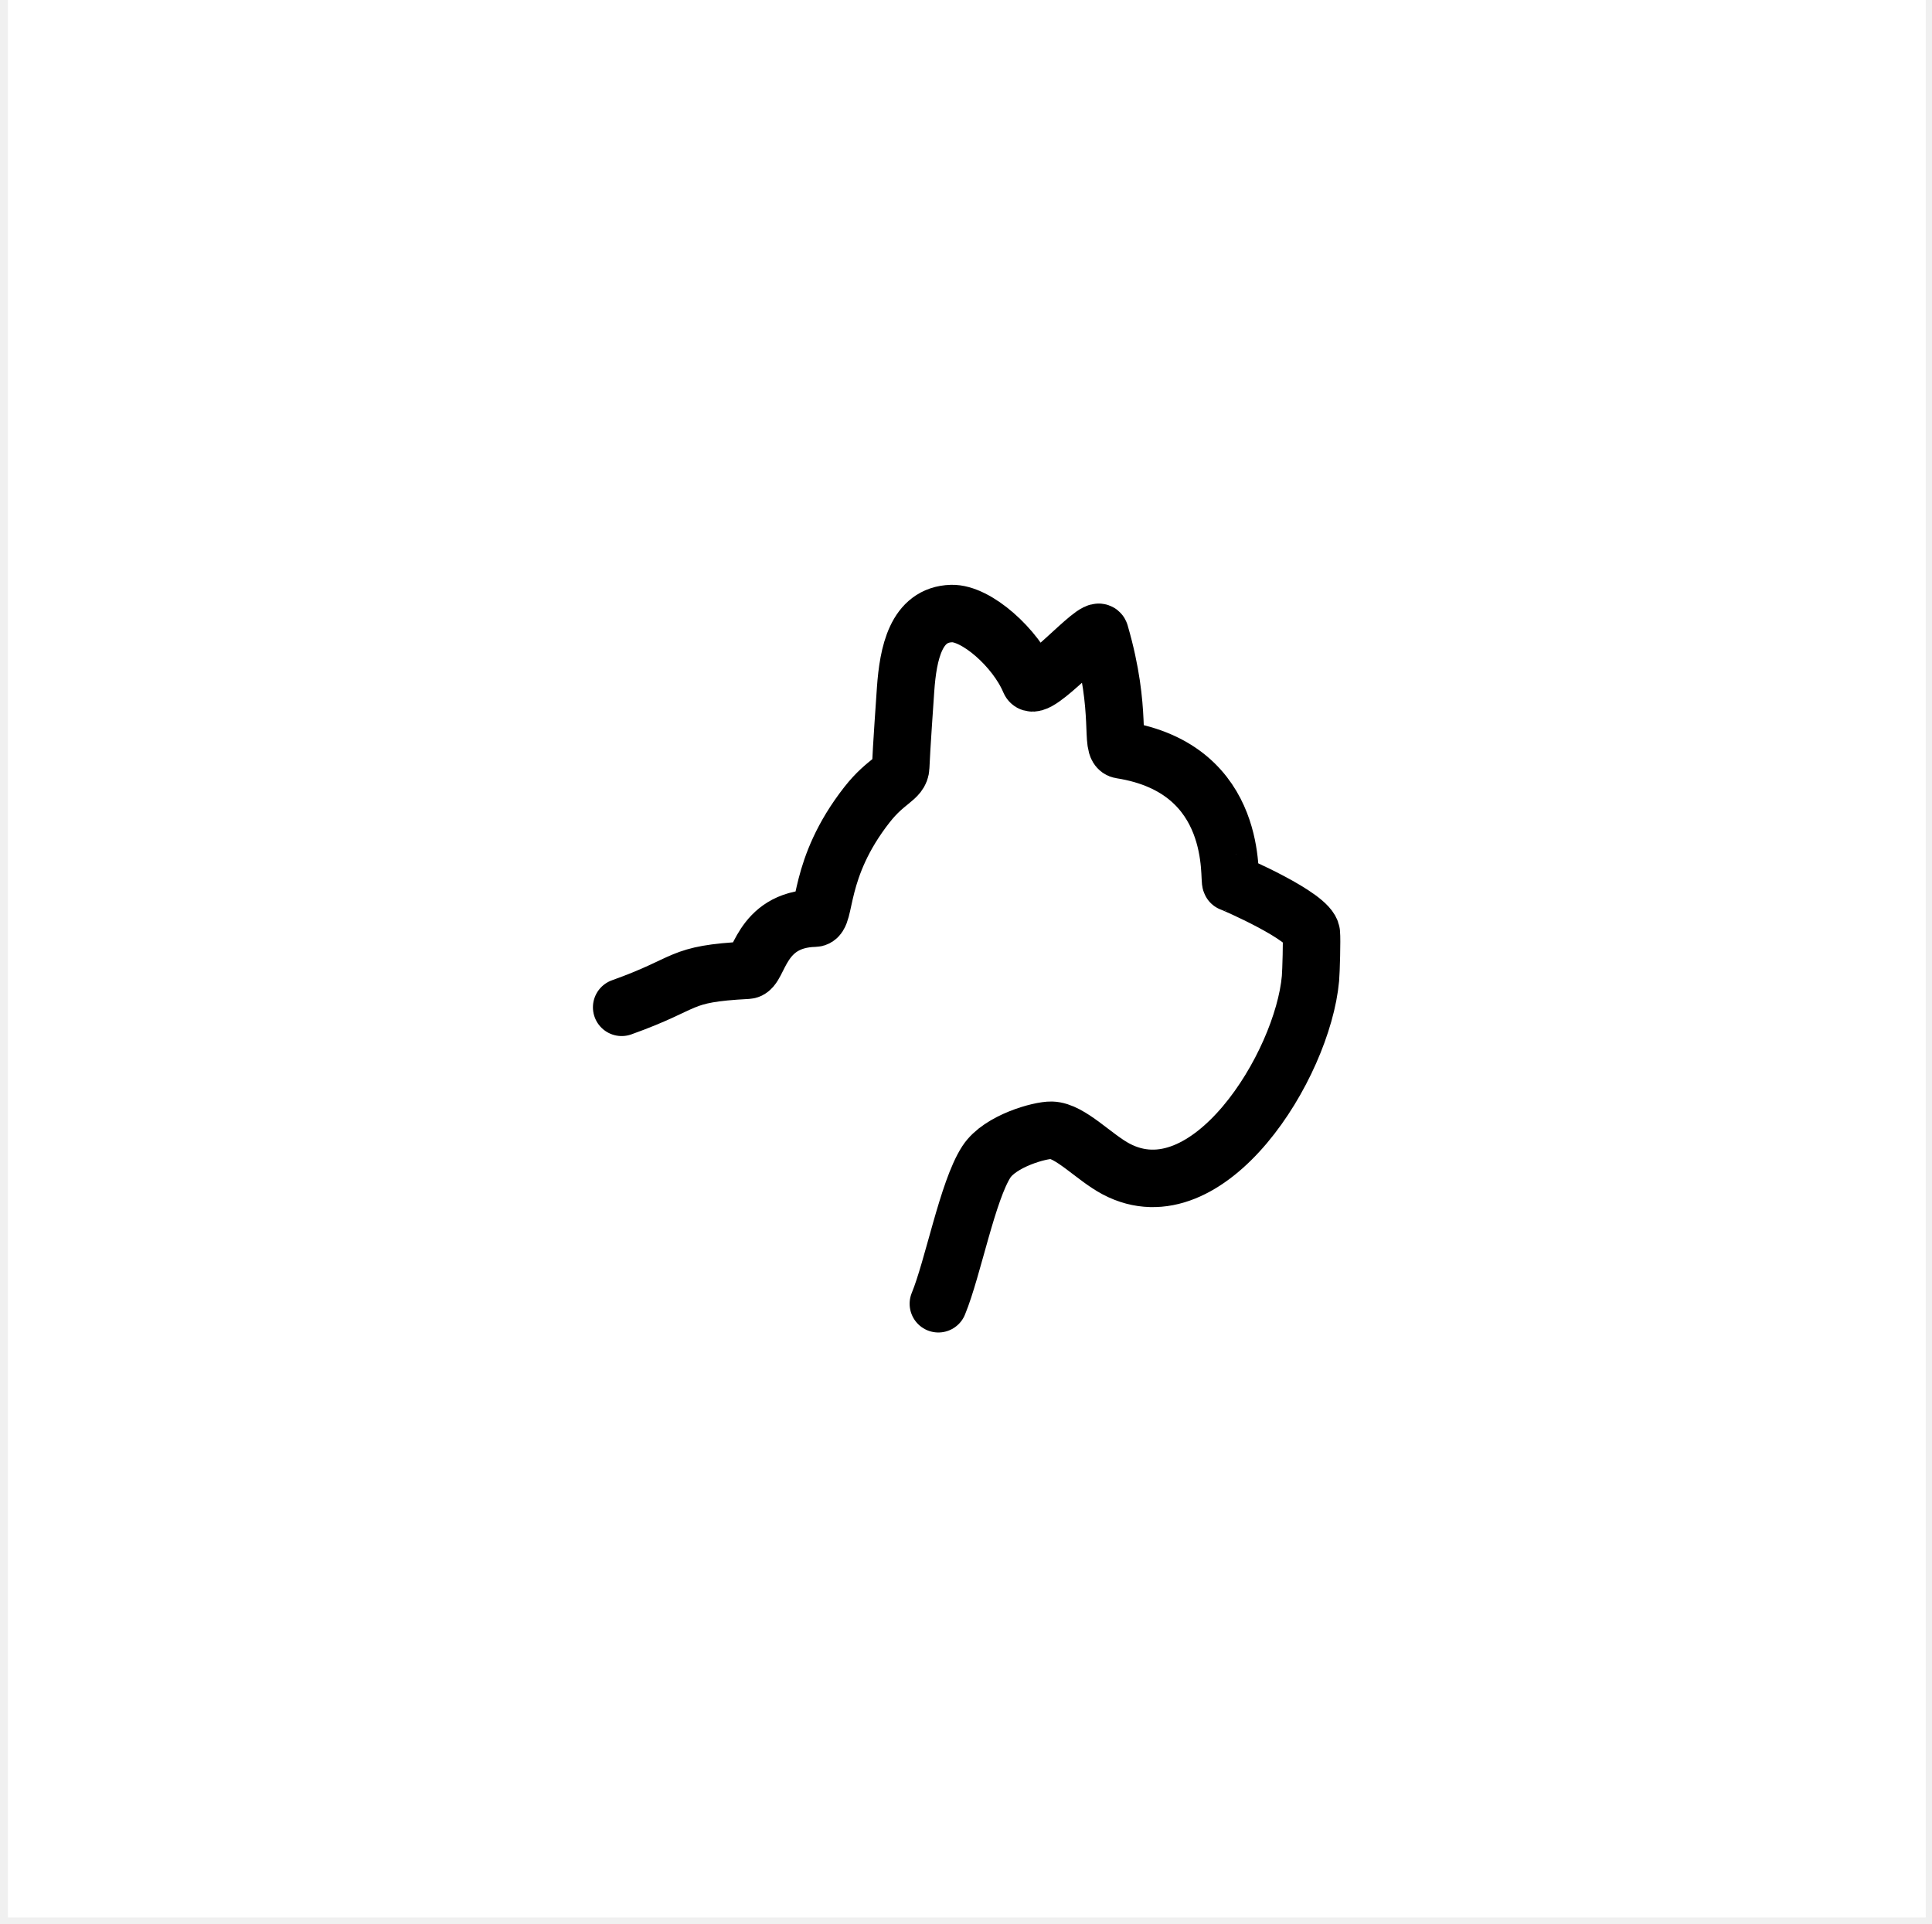
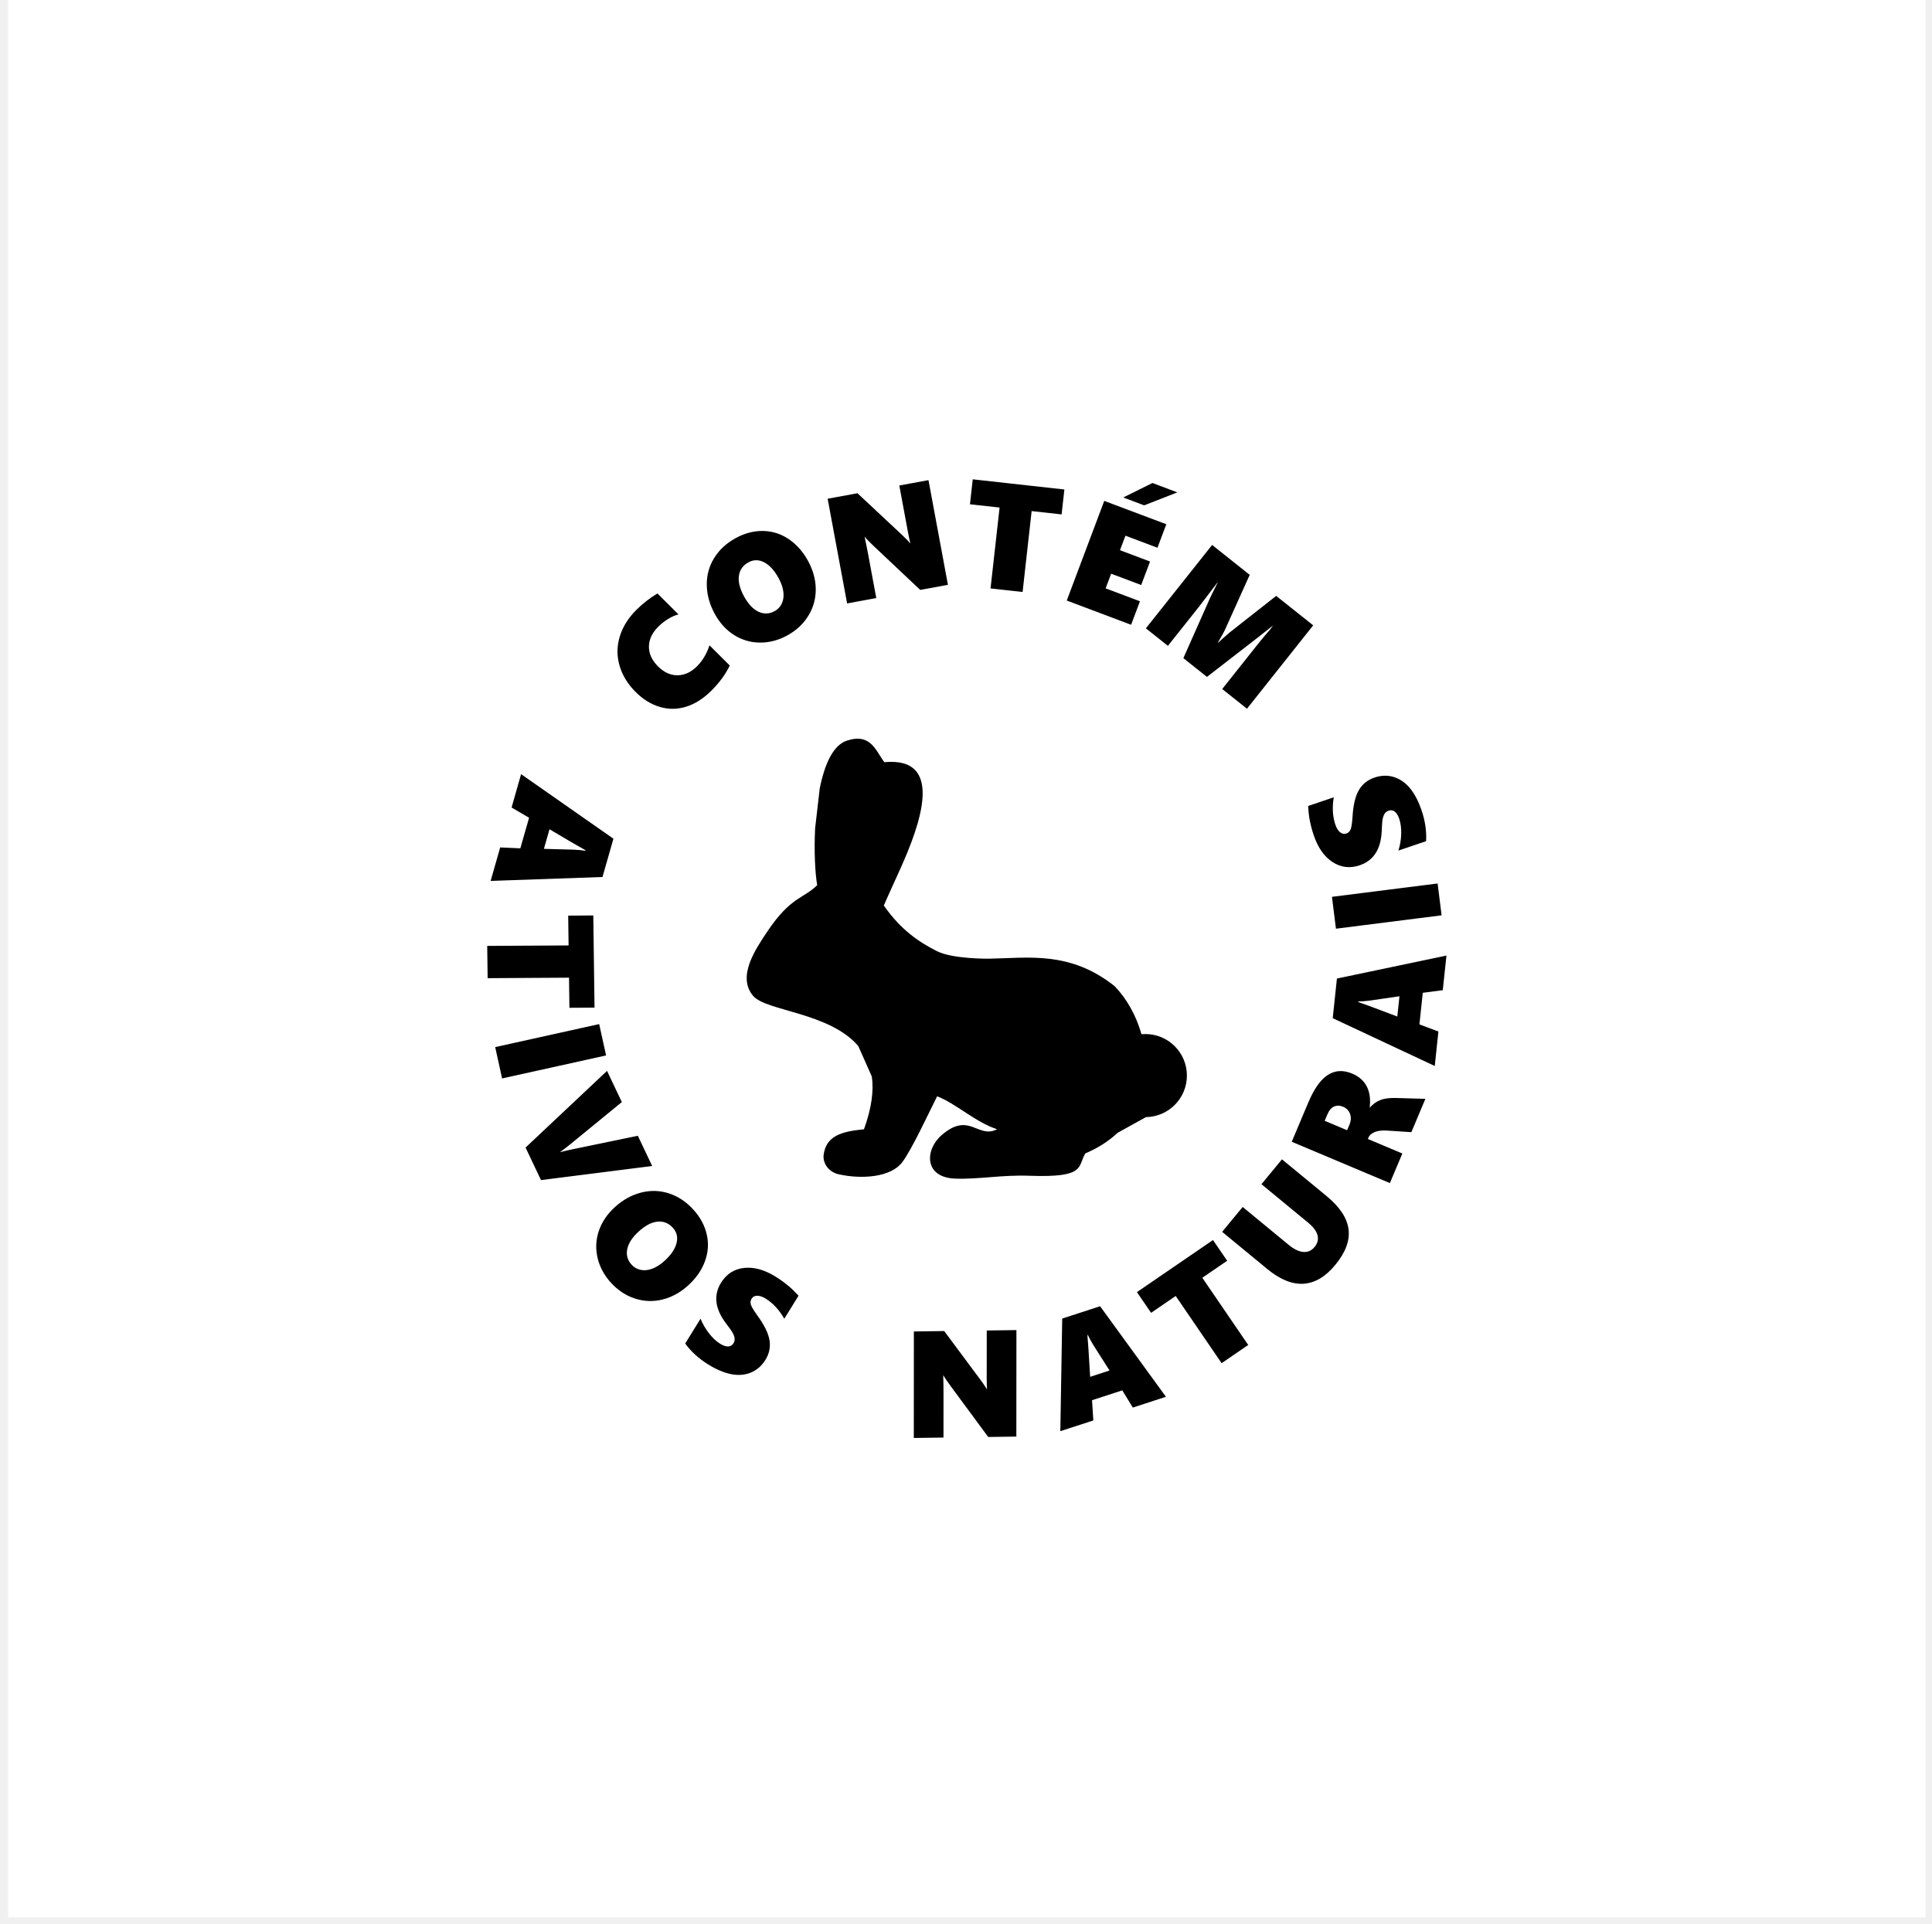
- <svg xmlns="http://www.w3.org/2000/svg" width="100%" height="100%" viewBox="0 0 238 237" version="1.1" xml:space="preserve" style="fill-rule:evenodd;clip-rule:evenodd;stroke-linecap:round;stroke-linejoin:round;stroke-miterlimit:2;">
+ <svg xmlns="http://www.w3.org/2000/svg" width="100%" height="100%" viewBox="0 0 238 237" version="1.1" xml:space="preserve" style="fill-rule:evenodd;clip-rule:evenodd;stroke-linejoin:round;stroke-miterlimit:2;">
  <rect id="icon_3" x="0.992" y="0" width="236.22" height="236.22" style="fill:white;" />
-   <clipPath id="_clip1">
-     <rect x="0.992" y="0" width="236.22" height="236.22" />
-   </clipPath>
-   <g clip-path="url(#_clip1)">
-     <g id="BULDOGUE">
-       <rect id="MENU" x="0.992" y="0" width="236.22" height="236.22" style="fill:white;" />
-       <path d="M115.596,160.63C117.393,156.277 119.192,146.702 121.515,143.139C123.194,140.564 128.134,139.215 129.536,139.253C131.847,139.315 134.763,142.588 137.506,144.034C148.833,150.005 160.475,131.312 161.436,120.55C161.513,119.679 161.624,115.742 161.541,114.95C161.328,112.907 151.826,108.787 151.645,108.756C151.263,108.691 152.998,94.725 138.087,92.386C136.667,92.163 138.352,87.787 135.511,78.028C135.138,76.748 127.57,85.625 126.854,83.921C125.115,79.785 120.237,75.499 117.215,75.592C112.835,75.725 111.871,80.478 111.557,84.952C111.504,85.716 111.04,92.323 110.956,94.509C110.9,95.956 109.178,96.117 106.817,99.126C100.584,107.07 101.86,113.085 100.376,113.122C93.562,113.291 93.53,119.464 92.1,119.538C83.346,119.994 85.118,121.06 76.582,124.108" style="fill:none;stroke:black;stroke-width:7.08px;" />
-     </g>
-   </g>
+   <path id="animais" d="M61.617,104.409L64.1,104.518L65.176,100.751L63.021,99.489L64.192,95.379L75.567,103.332L74.22,108.051L60.44,108.534L61.617,104.409ZM72.174,104.831C72.063,104.691 71.844,104.586 71.543,104.422C71.238,104.262 69.954,103.508 67.694,102.169L67.003,104.583L70.685,104.684C71.225,104.706 71.724,104.755 72.174,104.831ZM139.549,173.422L138.253,171.301L134.526,172.515L134.685,175.007L130.621,176.329L130.852,162.456L135.519,160.937L143.63,172.091L139.549,173.422ZM133.993,164.43C133.942,164.601 133.976,164.843 134.009,165.184C134.046,165.525 134.139,167.009 134.294,169.635L136.682,168.855L134.705,165.748C134.42,165.288 134.183,164.848 133.993,164.43ZM131.413,73.99L136.031,61.711L143.676,64.589L142.587,67.485L138.643,65.999L137.971,67.788L141.672,69.183L140.583,72.075L136.881,70.682L136.202,72.488L140.429,74.08L139.339,76.974L131.413,73.99ZM70.096,120.455L60.071,120.516L60.018,116.541L70.044,116.482L69.994,112.811L73.087,112.79L73.239,124.147L70.146,124.165L70.096,120.455ZM89.896,81.994C89.405,83.04 88.66,84.064 87.656,85.07C86.67,86.059 85.631,86.724 84.537,87.066C83.445,87.405 82.361,87.418 81.286,87.098C80.212,86.783 79.219,86.169 78.307,85.26C77.327,84.283 76.664,83.2 76.323,82.017C75.977,80.83 75.985,79.641 76.339,78.455C76.692,77.265 77.369,76.167 78.374,75.161C79.177,74.358 80.048,73.677 80.991,73.12L83.581,75.698C83.168,75.802 82.737,75.992 82.294,76.264C81.852,76.538 81.448,76.857 81.081,77.224C80.321,77.985 79.943,78.803 79.942,79.68C79.94,80.551 80.312,81.358 81.061,82.105C81.804,82.846 82.607,83.209 83.473,83.198C84.342,83.187 85.14,82.815 85.872,82.081C86.551,81.4 87.059,80.546 87.402,79.509L89.896,81.994ZM84.797,158.35C83.825,159.239 82.763,159.825 81.614,160.108C80.464,160.391 79.33,160.35 78.218,159.987C77.104,159.626 76.124,158.98 75.269,158.044C74.439,157.137 73.887,156.122 73.619,155.001C73.352,153.878 73.398,152.768 73.763,151.674C74.132,150.58 74.785,149.602 75.724,148.742C76.712,147.84 77.787,147.239 78.959,146.936C80.131,146.634 81.278,146.667 82.397,147.031C83.52,147.393 84.521,148.055 85.403,149.02C86.25,149.947 86.803,150.962 87.059,152.072C87.317,153.181 87.245,154.283 86.847,155.379C86.449,156.476 85.766,157.464 84.797,158.35ZM81.881,155.328C82.677,154.601 83.165,153.876 83.343,153.149C83.522,152.423 83.371,151.796 82.885,151.265C82.354,150.687 81.718,150.436 80.984,150.515C80.245,150.591 79.476,151 78.669,151.738C77.884,152.457 77.414,153.181 77.269,153.903C77.123,154.629 77.3,155.266 77.807,155.819C78.116,156.158 78.492,156.37 78.936,156.458C79.381,156.548 79.856,156.498 80.361,156.308C80.866,156.12 81.371,155.793 81.881,155.328ZM121.736,177.043L117.107,170.771C116.742,170.276 116.445,169.833 116.194,169.431C116.211,170.077 116.231,170.802 116.229,171.607L116.226,177.116L112.57,177.165L112.579,164.044L116.316,163.993L120.748,169.955L120.951,170.236L121.186,170.57C121.267,170.685 121.343,170.796 121.411,170.904L121.59,171.194C121.57,170.928 121.551,170.466 121.551,169.807L121.557,163.924L125.211,163.874L125.202,176.995L121.736,177.043ZM61.002,129.01L73.811,126.174L74.663,130.036L61.853,132.871L61.002,129.01ZM99.537,69.099C100.169,70.255 100.488,71.424 100.492,72.608C100.493,73.793 100.187,74.887 99.57,75.88C98.957,76.877 98.095,77.677 96.986,78.287C95.907,78.88 94.792,79.174 93.637,79.171C92.486,79.167 91.417,78.858 90.441,78.245C89.465,77.63 88.669,76.764 88.056,75.643C87.413,74.473 87.086,73.282 87.068,72.074C87.053,70.865 87.355,69.759 87.974,68.756C88.591,67.751 89.472,66.933 90.616,66.305C91.717,65.701 92.836,65.402 93.972,65.417C95.111,65.429 96.164,65.758 97.136,66.404C98.107,67.051 98.905,67.949 99.537,69.099ZM95.911,71.219C95.392,70.275 94.805,69.627 94.14,69.284C93.479,68.939 92.832,68.937 92.202,69.282C91.51,69.663 91.119,70.22 91.023,70.954C90.924,71.688 91.139,72.533 91.664,73.491C92.177,74.425 92.768,75.051 93.436,75.368C94.105,75.677 94.768,75.657 95.425,75.296C95.827,75.077 96.12,74.761 96.312,74.349C96.504,73.938 96.568,73.463 96.502,72.93C96.44,72.393 96.241,71.824 95.911,71.219ZM150.563,84.891L155.034,79.26C155.456,78.729 155.934,78.161 156.471,77.551L156.826,77.062C155.991,77.714 155.43,78.179 155.102,78.426L148.684,83.397L145.777,81.086L149.044,73.726C149.122,73.536 149.471,72.866 150.051,71.674C148.8,73.299 148.039,74.329 147.72,74.73L143.873,79.572L141.16,77.414L149.32,67.141L153.951,70.825L150.933,77.524C150.875,77.666 150.734,77.934 150.512,78.329C150.289,78.724 150.106,79.021 149.993,79.242C150.411,78.864 150.9,78.42 151.486,77.918L157.211,73.417L161.772,77.044L153.614,87.317L150.563,84.891ZM94.291,167.545C93.833,168.284 93.234,168.805 92.498,169.109C91.76,169.413 90.95,169.476 90.07,169.304C89.19,169.129 88.245,168.731 87.24,168.107C86.077,167.384 85.129,166.526 84.408,165.529L86.301,162.472C86.555,163.104 86.897,163.701 87.331,164.264C87.767,164.822 88.227,165.257 88.715,165.56C89.082,165.786 89.411,165.898 89.693,165.891C89.977,165.883 90.196,165.755 90.354,165.5C90.466,165.321 90.515,165.125 90.499,164.928C90.484,164.727 90.41,164.504 90.278,164.256C90.148,164.012 89.871,163.61 89.442,163.058C88.076,161.254 87.87,159.582 88.824,158.041C89.491,156.964 90.435,156.356 91.655,156.217C92.871,156.08 94.171,156.438 95.551,157.294C95.938,157.537 96.287,157.775 96.593,158.008C96.901,158.242 97.174,158.464 97.413,158.676C97.649,158.89 97.97,159.21 98.372,159.639L96.614,162.478C95.989,161.384 95.228,160.558 94.32,159.995C93.946,159.763 93.603,159.644 93.287,159.644C92.973,159.642 92.739,159.763 92.587,160.007C92.445,160.239 92.418,160.49 92.506,160.759C92.595,161.022 92.856,161.461 93.291,162.069C94.158,163.25 94.656,164.271 94.794,165.123C94.932,165.974 94.764,166.781 94.291,167.545ZM127.086,62.969L125.972,72.935L122.023,72.497L123.138,62.533L119.488,62.13L119.831,59.055L131.119,60.307L130.776,63.378L127.086,62.969ZM113.364,72.682L107.653,67.297C107.202,66.874 106.826,66.486 106.508,66.134C106.643,66.767 106.795,67.476 106.941,68.268L107.947,73.684L104.354,74.347L101.956,61.447L105.63,60.77L111.093,65.88L111.343,66.125C111.44,66.218 111.54,66.313 111.637,66.412C111.739,66.512 111.834,66.609 111.922,66.703C112.008,66.799 112.081,66.886 112.15,66.959C112.083,66.698 111.978,66.247 111.858,65.599L110.784,59.818L114.378,59.154L116.775,72.054L113.364,72.682ZM140.95,62.261L138.373,61.292L141.97,59.508L145.035,60.664L140.95,62.261ZM66.644,145.395L64.743,141.385L74.78,131.94L76.604,135.783L70.164,141.053C69.646,141.475 69.239,141.765 68.977,141.959C69.381,141.86 69.881,141.731 70.489,141.606L78.574,139.934L80.341,143.657L66.644,145.395ZM115.441,117.198C117.358,118.167 121.819,118.116 121.819,118.116C126.693,118.037 131.799,117.128 137.297,121.49C138.793,123.028 139.972,125.126 140.616,127.422C140.774,127.408 140.933,127.399 141.095,127.399C143.924,127.399 146.212,129.692 146.212,132.518C146.212,135.317 143.964,137.594 141.17,137.634L137.676,139.569C136.625,140.557 135.312,141.423 133.7,142.106C132.724,143.718 133.818,145.118 126.806,144.86C123.442,144.736 120.634,145.309 117.698,145.214C113.811,145.086 113.934,141.671 115.957,139.893C119.412,136.854 120.447,140.375 122.829,139.127C120.186,138.281 117.698,135.916 115.441,135.072C114.506,136.927 112.313,141.671 111.13,143.214C109.722,145.05 106.177,145.308 103.37,144.69C102.271,144.47 101.447,143.57 101.447,142.493C101.447,142.436 101.45,142.378 101.455,142.322C101.755,139.941 103.651,139.407 106.429,139.134C107.39,136.498 107.643,134.371 107.401,132.637L105.726,128.871C102.18,124.732 94.385,124.584 92.784,122.704C90.752,120.322 93.063,116.954 94.547,114.739C97.39,110.488 98.999,110.713 100.667,109.061C100.416,107.603 100.27,104.906 100.414,102.038L100.98,97.157C101.561,94.223 102.606,91.803 104.342,91.244C107.284,90.297 107.861,92.48 108.942,93.904C116.424,93.212 113.369,101.584 110.874,107.121C110.738,107.431 108.922,111.401 108.878,111.568C111.041,114.658 113.285,116.107 115.441,117.198ZM173.865,139.488L170.877,139.295C170.291,139.251 169.796,139.309 169.385,139.461C168.978,139.62 168.703,139.859 168.566,140.184L168.505,140.328L172.754,142.118L171.217,145.762L159.128,140.67L161.168,135.833C161.881,134.142 162.683,133.009 163.577,132.437C164.472,131.863 165.471,131.809 166.579,132.278C167.412,132.627 168.009,133.154 168.372,133.859C168.739,134.567 168.849,135.437 168.73,136.477C169.119,136.037 169.553,135.72 170.052,135.53C170.549,135.336 171.206,135.252 172.015,135.28L175.593,135.382L173.865,139.488ZM165.462,136.361C165.056,136.191 164.686,136.182 164.344,136.33C164.006,136.474 163.723,136.813 163.501,137.339L163.185,138.089L165.948,139.251L166.227,138.596C166.433,138.104 166.458,137.657 166.311,137.244C166.159,136.831 165.876,136.536 165.462,136.361ZM148.111,157.429L153.767,165.708L150.49,167.952L144.833,159.673L141.802,161.748L140.056,159.197L149.427,152.781L151.173,155.333L148.111,157.429ZM169.322,95.801C170.147,95.521 170.941,95.499 171.704,95.733C172.464,95.967 173.13,96.432 173.702,97.124C174.27,97.82 174.746,98.728 175.125,99.849C175.564,101.147 175.751,102.412 175.676,103.639L172.27,104.795C172.473,104.145 172.592,103.466 172.612,102.757C172.632,102.047 172.552,101.421 172.367,100.876C172.229,100.467 172.046,100.174 171.823,99.998C171.599,99.825 171.347,99.785 171.063,99.882C170.863,99.949 170.7,100.066 170.587,100.228C170.472,100.395 170.388,100.614 170.333,100.886C170.277,101.16 170.236,101.645 170.214,102.344C170.123,104.605 169.221,106.025 167.505,106.606C166.303,107.014 165.188,106.883 164.16,106.214C163.132,105.546 162.356,104.444 161.836,102.905C161.689,102.472 161.569,102.067 161.483,101.691C161.392,101.317 161.324,100.972 161.273,100.654C161.227,100.34 161.184,99.891 161.146,99.303L164.306,98.231C164.096,99.471 164.158,100.594 164.502,101.605C164.644,102.024 164.832,102.33 165.075,102.532C165.32,102.733 165.575,102.788 165.847,102.695C166.103,102.609 166.285,102.433 166.388,102.171C166.488,101.908 166.565,101.404 166.614,100.659C166.696,99.197 166.959,98.092 167.396,97.347C167.83,96.604 168.473,96.087 169.322,95.801ZM177.588,112.774L164.572,114.421L164.083,110.495L177.098,108.85L177.588,112.774ZM163.424,147.365C165.047,148.703 165.948,150.069 166.126,151.459C166.302,152.85 165.754,154.316 164.481,155.857C163.293,157.298 161.998,158.066 160.594,158.163C159.191,158.258 157.694,157.652 156.11,156.347L150.554,151.769L153.084,148.705L158.753,153.376C159.401,153.911 159.999,154.201 160.552,154.249C161.103,154.292 161.564,154.091 161.938,153.637C162.314,153.183 162.437,152.7 162.303,152.189C162.17,151.678 161.781,151.159 161.136,150.63L155.396,145.899L157.924,142.835L163.424,147.365ZM177.733,122L175.269,122.318L174.856,126.21L177.195,127.089L176.746,131.336L164.176,125.444L164.693,120.563L178.186,117.731L177.733,122ZM167.258,123.386C167.394,123.504 167.629,123.57 167.954,123.68C168.281,123.788 169.674,124.31 172.132,125.243L172.397,122.747L168.752,123.276C168.217,123.347 167.716,123.384 167.258,123.386Z" />
</svg>
